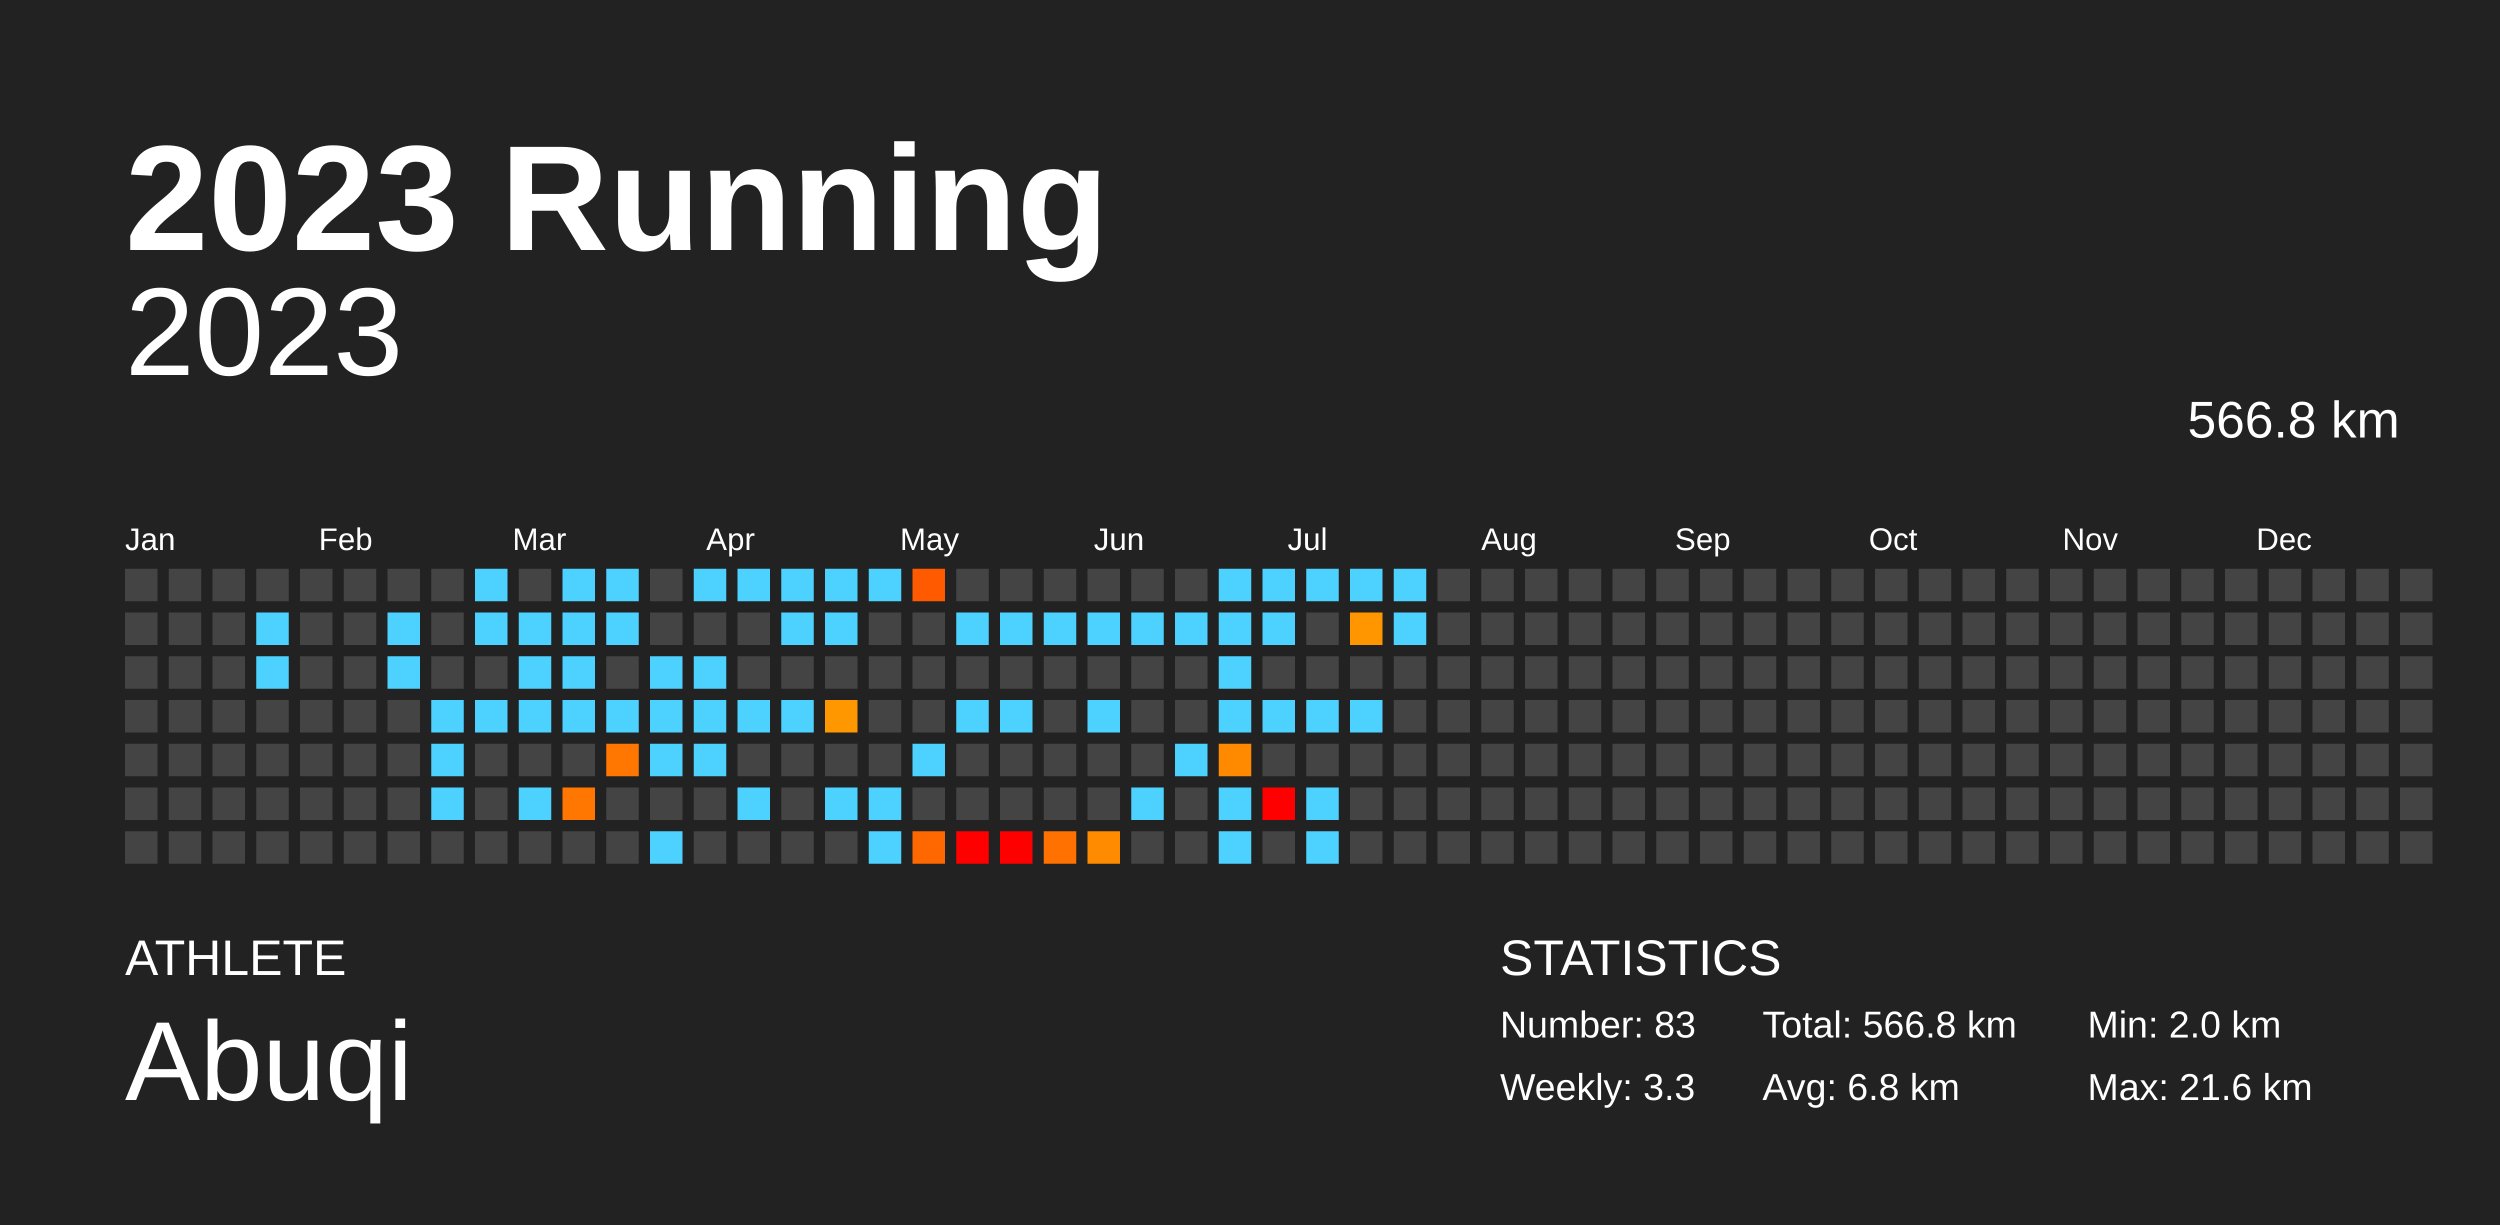
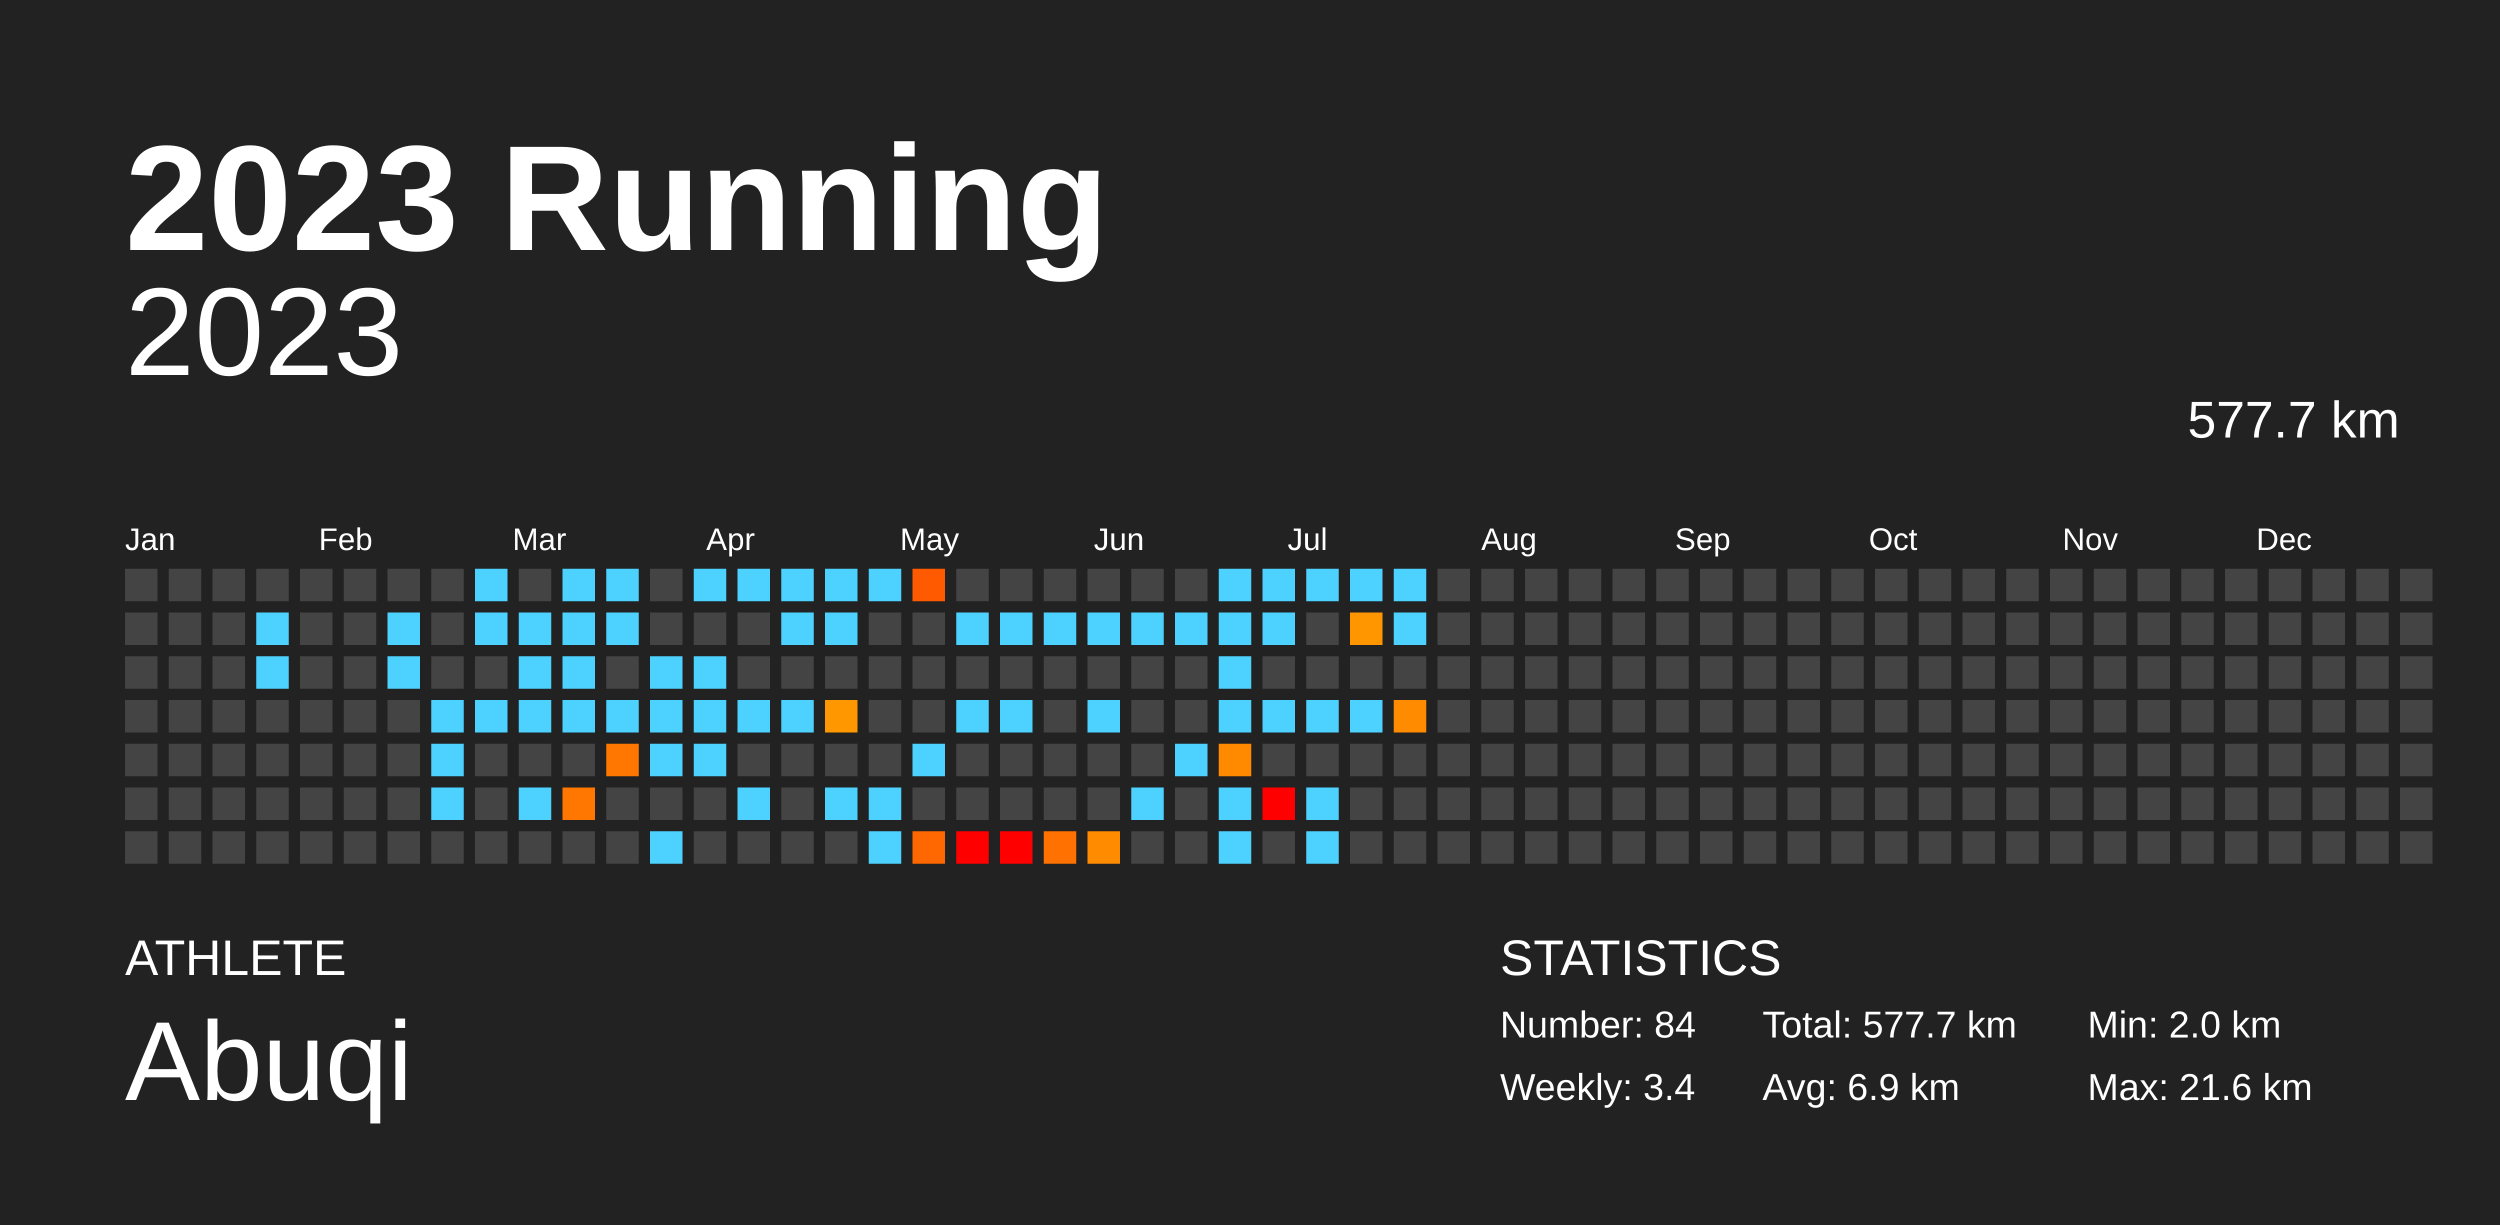
<svg xmlns="http://www.w3.org/2000/svg" baseProfile="full" height="98mm" version="1.1" viewBox="0,0,200,98" width="200mm">
  <defs />
  <rect fill="#222222" height="98" width="200" x="0" y="0" />
  <text fill="#FFFFFF" style="font-size:12px; font-family:Arial; font-weight:bold;" x="10" y="20">2023 Running</text>
  <text fill="#FFFFFF" style="font-size:4px; font-family:Arial" x="10" y="78">ATHLETE</text>
  <text fill="#FFFFFF" style="font-size:9px; font-family:Arial" x="10" y="88">Abuqi</text>
  <text fill="#FFFFFF" style="font-size:4px; font-family:Arial" x="120" y="78">STATISTICS</text>
-   <text fill="#FFFFFF" style="font-size:3px; font-family:Arial" x="120" y="83">Number: 83</text>
-   <text fill="#FFFFFF" style="font-size:3px; font-family:Arial" x="120" y="88">Weekly: 3.3</text>
-   <text fill="#FFFFFF" style="font-size:3px; font-family:Arial" x="141" y="83">Total: 566.8 km</text>
-   <text fill="#FFFFFF" style="font-size:3px; font-family:Arial" x="141" y="88">Avg: 6.8 km</text>
+   <text fill="#FFFFFF" style="font-size:3px; font-family:Arial" x="120" y="83">Number: 84</text>
+   <text fill="#FFFFFF" style="font-size:3px; font-family:Arial" x="120" y="88">Weekly: 3.4</text>
+   <text fill="#FFFFFF" style="font-size:3px; font-family:Arial" x="141" y="83">Total: 577.7 km</text>
+   <text fill="#FFFFFF" style="font-size:3px; font-family:Arial" x="141" y="88">Avg: 6.9 km</text>
  <text fill="#FFFFFF" style="font-size:3px; font-family:Arial" x="167" y="83">Min: 2.0 km</text>
  <text fill="#FFFFFF" style="font-size:3px; font-family:Arial" x="167" y="88">Max: 21.6 km</text>
  <text alignment-baseline="hanging" fill="#FFFFFF" style="font-size:10.0px; font-family:Arial;" x="10" y="30">2023</text>
-   <text alignment-baseline="hanging" fill="#FFFFFF" style="font-size:4.125px; font-family:Arial;" x="175" y="35">566.8 km</text>
+   <text alignment-baseline="hanging" fill="#FFFFFF" style="font-size:4.125px; font-family:Arial;" x="175" y="35">577.7 km</text>
  <text fill="#FFFFFF" style="font-size:2.5px; font-family:Arial" x="10.0" y="44">Jan</text>
  <text fill="#FFFFFF" style="font-size:2.5px; font-family:Arial" x="25.5" y="44">Feb</text>
  <text fill="#FFFFFF" style="font-size:2.5px; font-family:Arial" x="41.0" y="44">Mar</text>
  <text fill="#FFFFFF" style="font-size:2.5px; font-family:Arial" x="56.5" y="44">Apr</text>
  <text fill="#FFFFFF" style="font-size:2.5px; font-family:Arial" x="72.0" y="44">May</text>
  <text fill="#FFFFFF" style="font-size:2.5px; font-family:Arial" x="87.5" y="44">Jun</text>
  <text fill="#FFFFFF" style="font-size:2.5px; font-family:Arial" x="103.0" y="44">Jul</text>
  <text fill="#FFFFFF" style="font-size:2.5px; font-family:Arial" x="118.5" y="44">Aug</text>
  <text fill="#FFFFFF" style="font-size:2.5px; font-family:Arial" x="134.0" y="44">Sep</text>
  <text fill="#FFFFFF" style="font-size:2.5px; font-family:Arial" x="149.5" y="44">Oct</text>
  <text fill="#FFFFFF" style="font-size:2.5px; font-family:Arial" x="165.0" y="44">Nov</text>
  <text fill="#FFFFFF" style="font-size:2.5px; font-family:Arial" x="180.5" y="44">Dec</text>
  <rect fill="#444444" height="2.6" width="2.6" x="10.0" y="45.5" />
  <rect fill="#444444" height="2.6" width="2.6" x="10.0" y="49.0" />
  <rect fill="#444444" height="2.6" width="2.6" x="10.0" y="52.5" />
  <rect fill="#444444" height="2.6" width="2.6" x="10.0" y="56.0" />
  <rect fill="#444444" height="2.6" width="2.6" x="10.0" y="59.5" />
  <rect fill="#444444" height="2.6" width="2.6" x="10.0" y="63.0" />
  <rect fill="#444444" height="2.6" width="2.6" x="10.0" y="66.5" />
  <rect fill="#444444" height="2.6" width="2.6" x="13.5" y="45.5" />
  <rect fill="#444444" height="2.6" width="2.6" x="13.5" y="49.0" />
  <rect fill="#444444" height="2.6" width="2.6" x="13.5" y="52.5" />
  <rect fill="#444444" height="2.6" width="2.6" x="13.5" y="56.0" />
  <rect fill="#444444" height="2.6" width="2.6" x="13.5" y="59.5" />
  <rect fill="#444444" height="2.6" width="2.6" x="13.5" y="63.0" />
  <rect fill="#444444" height="2.6" width="2.6" x="13.5" y="66.5" />
  <rect fill="#444444" height="2.6" width="2.6" x="17.0" y="45.5" />
  <rect fill="#444444" height="2.6" width="2.6" x="17.0" y="49.0" />
  <rect fill="#444444" height="2.6" width="2.6" x="17.0" y="52.5" />
  <rect fill="#444444" height="2.6" width="2.6" x="17.0" y="56.0" />
  <rect fill="#444444" height="2.6" width="2.6" x="17.0" y="59.5" />
  <rect fill="#444444" height="2.6" width="2.6" x="17.0" y="63.0" />
  <rect fill="#444444" height="2.6" width="2.6" x="17.0" y="66.5" />
  <rect fill="#444444" height="2.6" width="2.6" x="20.5" y="45.5" />
  <rect fill="#4dd2ff" height="2.6" width="2.6" x="20.5" y="49.0" />
  <rect fill="#4dd2ff" height="2.6" width="2.6" x="20.5" y="52.5" />
  <rect fill="#444444" height="2.6" width="2.6" x="20.5" y="56.0" />
  <rect fill="#444444" height="2.6" width="2.6" x="20.5" y="59.5" />
  <rect fill="#444444" height="2.6" width="2.6" x="20.5" y="63.0" />
  <rect fill="#444444" height="2.6" width="2.6" x="20.5" y="66.5" />
  <rect fill="#444444" height="2.6" width="2.6" x="24.0" y="45.5" />
  <rect fill="#444444" height="2.6" width="2.6" x="24.0" y="49.0" />
  <rect fill="#444444" height="2.6" width="2.6" x="24.0" y="52.5" />
  <rect fill="#444444" height="2.6" width="2.6" x="24.0" y="56.0" />
  <rect fill="#444444" height="2.6" width="2.6" x="24.0" y="59.5" />
  <rect fill="#444444" height="2.6" width="2.6" x="24.0" y="63.0" />
  <rect fill="#444444" height="2.6" width="2.6" x="24.0" y="66.5" />
  <rect fill="#444444" height="2.6" width="2.6" x="27.5" y="45.5" />
  <rect fill="#444444" height="2.6" width="2.6" x="27.5" y="49.0" />
  <rect fill="#444444" height="2.6" width="2.6" x="27.5" y="52.5" />
  <rect fill="#444444" height="2.6" width="2.6" x="27.5" y="56.0" />
  <rect fill="#444444" height="2.6" width="2.6" x="27.5" y="59.5" />
  <rect fill="#444444" height="2.6" width="2.6" x="27.5" y="63.0" />
  <rect fill="#444444" height="2.6" width="2.6" x="27.5" y="66.5" />
  <rect fill="#444444" height="2.6" width="2.6" x="31.0" y="45.5" />
  <rect fill="#4dd2ff" height="2.6" width="2.6" x="31.0" y="49.0" />
  <rect fill="#4dd2ff" height="2.6" width="2.6" x="31.0" y="52.5" />
  <rect fill="#444444" height="2.6" width="2.6" x="31.0" y="56.0" />
  <rect fill="#444444" height="2.6" width="2.6" x="31.0" y="59.5" />
  <rect fill="#444444" height="2.6" width="2.6" x="31.0" y="63.0" />
  <rect fill="#444444" height="2.6" width="2.6" x="31.0" y="66.5" />
  <rect fill="#444444" height="2.6" width="2.6" x="34.5" y="45.5" />
  <rect fill="#444444" height="2.6" width="2.6" x="34.5" y="49.0" />
  <rect fill="#444444" height="2.6" width="2.6" x="34.5" y="52.5" />
  <rect fill="#4dd2ff" height="2.6" width="2.6" x="34.5" y="56.0" />
  <rect fill="#4dd2ff" height="2.6" width="2.6" x="34.5" y="59.5" />
  <rect fill="#4dd2ff" height="2.6" width="2.6" x="34.5" y="63.0" />
  <rect fill="#444444" height="2.6" width="2.6" x="34.5" y="66.5" />
  <rect fill="#4dd2ff" height="2.6" width="2.6" x="38.0" y="45.5" />
  <rect fill="#4dd2ff" height="2.6" width="2.6" x="38.0" y="49.0" />
  <rect fill="#444444" height="2.6" width="2.6" x="38.0" y="52.5" />
  <rect fill="#4dd2ff" height="2.6" width="2.6" x="38.0" y="56.0" />
  <rect fill="#444444" height="2.6" width="2.6" x="38.0" y="59.5" />
  <rect fill="#444444" height="2.6" width="2.6" x="38.0" y="63.0" />
  <rect fill="#444444" height="2.6" width="2.6" x="38.0" y="66.5" />
  <rect fill="#444444" height="2.6" width="2.6" x="41.5" y="45.5" />
  <rect fill="#4dd2ff" height="2.6" width="2.6" x="41.5" y="49.0" />
  <rect fill="#4dd2ff" height="2.6" width="2.6" x="41.5" y="52.5" />
  <rect fill="#4dd2ff" height="2.6" width="2.6" x="41.5" y="56.0" />
  <rect fill="#444444" height="2.6" width="2.6" x="41.5" y="59.5" />
  <rect fill="#4dd2ff" height="2.6" width="2.6" x="41.5" y="63.0" />
  <rect fill="#444444" height="2.6" width="2.6" x="41.5" y="66.5" />
  <rect fill="#4dd2ff" height="2.6" width="2.6" x="45.0" y="45.5" />
  <rect fill="#4dd2ff" height="2.6" width="2.6" x="45.0" y="49.0" />
  <rect fill="#4dd2ff" height="2.6" width="2.6" x="45.0" y="52.5" />
  <rect fill="#4dd2ff" height="2.6" width="2.6" x="45.0" y="56.0" />
  <rect fill="#444444" height="2.6" width="2.6" x="45.0" y="59.5" />
  <rect fill="#ff7700" height="2.6" width="2.6" x="45.0" y="63.0" />
  <rect fill="#444444" height="2.6" width="2.6" x="45.0" y="66.5" />
  <rect fill="#4dd2ff" height="2.6" width="2.6" x="48.5" y="45.5" />
  <rect fill="#4dd2ff" height="2.6" width="2.6" x="48.5" y="49.0" />
  <rect fill="#444444" height="2.6" width="2.6" x="48.5" y="52.5" />
  <rect fill="#4dd2ff" height="2.6" width="2.6" x="48.5" y="56.0" />
  <rect fill="#ff7700" height="2.6" width="2.6" x="48.5" y="59.5" />
  <rect fill="#444444" height="2.6" width="2.6" x="48.5" y="63.0" />
  <rect fill="#444444" height="2.6" width="2.6" x="48.5" y="66.5" />
  <rect fill="#444444" height="2.6" width="2.6" x="52.0" y="45.5" />
  <rect fill="#444444" height="2.6" width="2.6" x="52.0" y="49.0" />
  <rect fill="#4dd2ff" height="2.6" width="2.6" x="52.0" y="52.5" />
  <rect fill="#4dd2ff" height="2.6" width="2.6" x="52.0" y="56.0" />
  <rect fill="#4dd2ff" height="2.6" width="2.6" x="52.0" y="59.5" />
  <rect fill="#444444" height="2.6" width="2.6" x="52.0" y="63.0" />
  <rect fill="#4dd2ff" height="2.6" width="2.6" x="52.0" y="66.5" />
  <rect fill="#4dd2ff" height="2.6" width="2.6" x="55.5" y="45.5" />
  <rect fill="#444444" height="2.6" width="2.6" x="55.5" y="49.0" />
  <rect fill="#4dd2ff" height="2.6" width="2.6" x="55.5" y="52.5" />
  <rect fill="#4dd2ff" height="2.6" width="2.6" x="55.5" y="56.0" />
  <rect fill="#4dd2ff" height="2.6" width="2.6" x="55.5" y="59.5" />
  <rect fill="#444444" height="2.6" width="2.6" x="55.5" y="63.0" />
  <rect fill="#444444" height="2.6" width="2.6" x="55.5" y="66.5" />
  <rect fill="#4dd2ff" height="2.6" width="2.6" x="59.0" y="45.5" />
  <rect fill="#444444" height="2.6" width="2.6" x="59.0" y="49.0" />
  <rect fill="#444444" height="2.6" width="2.6" x="59.0" y="52.5" />
  <rect fill="#4dd2ff" height="2.6" width="2.6" x="59.0" y="56.0" />
  <rect fill="#444444" height="2.6" width="2.6" x="59.0" y="59.5" />
  <rect fill="#4dd2ff" height="2.6" width="2.6" x="59.0" y="63.0" />
  <rect fill="#444444" height="2.6" width="2.6" x="59.0" y="66.5" />
  <rect fill="#4dd2ff" height="2.6" width="2.6" x="62.5" y="45.5" />
  <rect fill="#4dd2ff" height="2.6" width="2.6" x="62.5" y="49.0" />
  <rect fill="#444444" height="2.6" width="2.6" x="62.5" y="52.5" />
  <rect fill="#4dd2ff" height="2.6" width="2.6" x="62.5" y="56.0" />
  <rect fill="#444444" height="2.6" width="2.6" x="62.5" y="59.5" />
  <rect fill="#444444" height="2.6" width="2.6" x="62.5" y="63.0" />
  <rect fill="#444444" height="2.6" width="2.6" x="62.5" y="66.5" />
  <rect fill="#4dd2ff" height="2.6" width="2.6" x="66.0" y="45.5" />
  <rect fill="#4dd2ff" height="2.6" width="2.6" x="66.0" y="49.0" />
  <rect fill="#444444" height="2.6" width="2.6" x="66.0" y="52.5" />
  <rect fill="#ff9700" height="2.6" width="2.6" x="66.0" y="56.0" />
  <rect fill="#444444" height="2.6" width="2.6" x="66.0" y="59.5" />
  <rect fill="#4dd2ff" height="2.6" width="2.6" x="66.0" y="63.0" />
  <rect fill="#444444" height="2.6" width="2.6" x="66.0" y="66.5" />
  <rect fill="#4dd2ff" height="2.6" width="2.6" x="69.5" y="45.5" />
  <rect fill="#444444" height="2.6" width="2.6" x="69.5" y="49.0" />
  <rect fill="#444444" height="2.6" width="2.6" x="69.5" y="52.5" />
  <rect fill="#444444" height="2.6" width="2.6" x="69.5" y="56.0" />
  <rect fill="#444444" height="2.6" width="2.6" x="69.5" y="59.5" />
  <rect fill="#4dd2ff" height="2.6" width="2.6" x="69.5" y="63.0" />
  <rect fill="#4dd2ff" height="2.6" width="2.6" x="69.5" y="66.5" />
  <rect fill="#ff5a00" height="2.6" width="2.6" x="73.0" y="45.5" />
  <rect fill="#444444" height="2.6" width="2.6" x="73.0" y="49.0" />
  <rect fill="#444444" height="2.6" width="2.6" x="73.0" y="52.5" />
  <rect fill="#444444" height="2.6" width="2.6" x="73.0" y="56.0" />
  <rect fill="#4dd2ff" height="2.6" width="2.6" x="73.0" y="59.5" />
  <rect fill="#444444" height="2.6" width="2.6" x="73.0" y="63.0" />
  <rect fill="#ff6700" height="2.6" width="2.6" x="73.0" y="66.5" />
  <rect fill="#444444" height="2.6" width="2.6" x="76.5" y="45.5" />
  <rect fill="#4dd2ff" height="2.6" width="2.6" x="76.5" y="49.0" />
  <rect fill="#444444" height="2.6" width="2.6" x="76.5" y="52.5" />
  <rect fill="#4dd2ff" height="2.6" width="2.6" x="76.5" y="56.0" />
  <rect fill="#444444" height="2.6" width="2.6" x="76.5" y="59.5" />
  <rect fill="#444444" height="2.6" width="2.6" x="76.5" y="63.0" />
  <rect fill="red" height="2.6" width="2.6" x="76.5" y="66.5" />
  <rect fill="#444444" height="2.6" width="2.6" x="80.0" y="45.5" />
  <rect fill="#4dd2ff" height="2.6" width="2.6" x="80.0" y="49.0" />
  <rect fill="#444444" height="2.6" width="2.6" x="80.0" y="52.5" />
  <rect fill="#4dd2ff" height="2.6" width="2.6" x="80.0" y="56.0" />
  <rect fill="#444444" height="2.6" width="2.6" x="80.0" y="59.5" />
  <rect fill="#444444" height="2.6" width="2.6" x="80.0" y="63.0" />
  <rect fill="red" height="2.6" width="2.6" x="80.0" y="66.5" />
  <rect fill="#444444" height="2.6" width="2.6" x="83.5" y="45.5" />
  <rect fill="#4dd2ff" height="2.6" width="2.6" x="83.5" y="49.0" />
  <rect fill="#444444" height="2.6" width="2.6" x="83.5" y="52.5" />
  <rect fill="#444444" height="2.6" width="2.6" x="83.5" y="56.0" />
  <rect fill="#444444" height="2.6" width="2.6" x="83.5" y="59.5" />
  <rect fill="#444444" height="2.6" width="2.6" x="83.5" y="63.0" />
  <rect fill="#ff7100" height="2.6" width="2.6" x="83.5" y="66.5" />
  <rect fill="#444444" height="2.6" width="2.6" x="87.0" y="45.5" />
  <rect fill="#4dd2ff" height="2.6" width="2.6" x="87.0" y="49.0" />
  <rect fill="#444444" height="2.6" width="2.6" x="87.0" y="52.5" />
  <rect fill="#4dd2ff" height="2.6" width="2.6" x="87.0" y="56.0" />
  <rect fill="#444444" height="2.6" width="2.6" x="87.0" y="59.5" />
  <rect fill="#444444" height="2.6" width="2.6" x="87.0" y="63.0" />
  <rect fill="#ff8c00" height="2.6" width="2.6" x="87.0" y="66.5" />
  <rect fill="#444444" height="2.6" width="2.6" x="90.5" y="45.5" />
  <rect fill="#4dd2ff" height="2.6" width="2.6" x="90.5" y="49.0" />
  <rect fill="#444444" height="2.6" width="2.6" x="90.5" y="52.5" />
  <rect fill="#444444" height="2.6" width="2.6" x="90.5" y="56.0" />
  <rect fill="#444444" height="2.6" width="2.6" x="90.5" y="59.5" />
  <rect fill="#4dd2ff" height="2.6" width="2.6" x="90.5" y="63.0" />
  <rect fill="#444444" height="2.6" width="2.6" x="90.5" y="66.5" />
  <rect fill="#444444" height="2.6" width="2.6" x="94.0" y="45.5" />
  <rect fill="#4dd2ff" height="2.6" width="2.6" x="94.0" y="49.0" />
  <rect fill="#444444" height="2.6" width="2.6" x="94.0" y="52.5" />
  <rect fill="#444444" height="2.6" width="2.6" x="94.0" y="56.0" />
  <rect fill="#4dd2ff" height="2.6" width="2.6" x="94.0" y="59.5" />
  <rect fill="#444444" height="2.6" width="2.6" x="94.0" y="63.0" />
  <rect fill="#444444" height="2.6" width="2.6" x="94.0" y="66.5" />
  <rect fill="#4dd2ff" height="2.6" width="2.6" x="97.5" y="45.5" />
  <rect fill="#4dd2ff" height="2.6" width="2.6" x="97.5" y="49.0" />
  <rect fill="#4dd2ff" height="2.6" width="2.6" x="97.5" y="52.5" />
  <rect fill="#4dd2ff" height="2.6" width="2.6" x="97.5" y="56.0" />
  <rect fill="#ff8a00" height="2.6" width="2.6" x="97.5" y="59.5" />
  <rect fill="#4dd2ff" height="2.6" width="2.6" x="97.5" y="63.0" />
  <rect fill="#4dd2ff" height="2.6" width="2.6" x="97.5" y="66.5" />
  <rect fill="#4dd2ff" height="2.6" width="2.6" x="101.0" y="45.5" />
  <rect fill="#4dd2ff" height="2.6" width="2.6" x="101.0" y="49.0" />
  <rect fill="#444444" height="2.6" width="2.6" x="101.0" y="52.5" />
  <rect fill="#4dd2ff" height="2.6" width="2.6" x="101.0" y="56.0" />
  <rect fill="#444444" height="2.6" width="2.6" x="101.0" y="59.5" />
  <rect fill="red" height="2.6" width="2.6" x="101.0" y="63.0" />
  <rect fill="#444444" height="2.6" width="2.6" x="101.0" y="66.5" />
  <rect fill="#4dd2ff" height="2.6" width="2.6" x="104.5" y="45.5" />
  <rect fill="#444444" height="2.6" width="2.6" x="104.5" y="49.0" />
  <rect fill="#444444" height="2.6" width="2.6" x="104.5" y="52.5" />
  <rect fill="#4dd2ff" height="2.6" width="2.6" x="104.5" y="56.0" />
  <rect fill="#444444" height="2.6" width="2.6" x="104.5" y="59.5" />
  <rect fill="#4dd2ff" height="2.6" width="2.6" x="104.5" y="63.0" />
  <rect fill="#4dd2ff" height="2.6" width="2.6" x="104.5" y="66.5" />
  <rect fill="#4dd2ff" height="2.6" width="2.6" x="108.0" y="45.5" />
  <rect fill="#ff9600" height="2.6" width="2.6" x="108.0" y="49.0" />
  <rect fill="#444444" height="2.6" width="2.6" x="108.0" y="52.5" />
  <rect fill="#4dd2ff" height="2.6" width="2.6" x="108.0" y="56.0" />
  <rect fill="#444444" height="2.6" width="2.6" x="108.0" y="59.5" />
  <rect fill="#444444" height="2.6" width="2.6" x="108.0" y="63.0" />
  <rect fill="#444444" height="2.6" width="2.6" x="108.0" y="66.5" />
  <rect fill="#4dd2ff" height="2.6" width="2.6" x="111.5" y="45.5" />
  <rect fill="#4dd2ff" height="2.6" width="2.6" x="111.5" y="49.0" />
  <rect fill="#444444" height="2.6" width="2.6" x="111.5" y="52.5" />
-   <rect fill="#444444" height="2.6" width="2.6" x="111.5" y="56.0" />
+   <rect fill="#ff8b00" height="2.6" width="2.6" x="111.5" y="56.0" />
  <rect fill="#444444" height="2.6" width="2.6" x="111.5" y="59.5" />
  <rect fill="#444444" height="2.6" width="2.6" x="111.5" y="63.0" />
  <rect fill="#444444" height="2.6" width="2.6" x="111.5" y="66.5" />
  <rect fill="#444444" height="2.6" width="2.6" x="115.0" y="45.5" />
  <rect fill="#444444" height="2.6" width="2.6" x="115.0" y="49.0" />
  <rect fill="#444444" height="2.6" width="2.6" x="115.0" y="52.5" />
  <rect fill="#444444" height="2.6" width="2.6" x="115.0" y="56.0" />
  <rect fill="#444444" height="2.6" width="2.6" x="115.0" y="59.5" />
  <rect fill="#444444" height="2.6" width="2.6" x="115.0" y="63.0" />
  <rect fill="#444444" height="2.6" width="2.6" x="115.0" y="66.5" />
  <rect fill="#444444" height="2.6" width="2.6" x="118.5" y="45.5" />
  <rect fill="#444444" height="2.6" width="2.6" x="118.5" y="49.0" />
  <rect fill="#444444" height="2.6" width="2.6" x="118.5" y="52.5" />
  <rect fill="#444444" height="2.6" width="2.6" x="118.5" y="56.0" />
  <rect fill="#444444" height="2.6" width="2.6" x="118.5" y="59.5" />
  <rect fill="#444444" height="2.6" width="2.6" x="118.5" y="63.0" />
  <rect fill="#444444" height="2.6" width="2.6" x="118.5" y="66.5" />
  <rect fill="#444444" height="2.6" width="2.6" x="122.0" y="45.5" />
  <rect fill="#444444" height="2.6" width="2.6" x="122.0" y="49.0" />
  <rect fill="#444444" height="2.6" width="2.6" x="122.0" y="52.5" />
  <rect fill="#444444" height="2.6" width="2.6" x="122.0" y="56.0" />
  <rect fill="#444444" height="2.6" width="2.6" x="122.0" y="59.5" />
  <rect fill="#444444" height="2.6" width="2.6" x="122.0" y="63.0" />
  <rect fill="#444444" height="2.6" width="2.6" x="122.0" y="66.5" />
  <rect fill="#444444" height="2.6" width="2.6" x="125.5" y="45.5" />
  <rect fill="#444444" height="2.6" width="2.6" x="125.5" y="49.0" />
  <rect fill="#444444" height="2.6" width="2.6" x="125.5" y="52.5" />
  <rect fill="#444444" height="2.6" width="2.6" x="125.5" y="56.0" />
  <rect fill="#444444" height="2.6" width="2.6" x="125.5" y="59.5" />
  <rect fill="#444444" height="2.6" width="2.6" x="125.5" y="63.0" />
  <rect fill="#444444" height="2.6" width="2.6" x="125.5" y="66.5" />
  <rect fill="#444444" height="2.6" width="2.6" x="129.0" y="45.5" />
  <rect fill="#444444" height="2.6" width="2.6" x="129.0" y="49.0" />
  <rect fill="#444444" height="2.6" width="2.6" x="129.0" y="52.5" />
  <rect fill="#444444" height="2.6" width="2.6" x="129.0" y="56.0" />
  <rect fill="#444444" height="2.6" width="2.6" x="129.0" y="59.5" />
  <rect fill="#444444" height="2.6" width="2.6" x="129.0" y="63.0" />
  <rect fill="#444444" height="2.6" width="2.6" x="129.0" y="66.5" />
  <rect fill="#444444" height="2.6" width="2.6" x="132.5" y="45.5" />
  <rect fill="#444444" height="2.6" width="2.6" x="132.5" y="49.0" />
  <rect fill="#444444" height="2.6" width="2.6" x="132.5" y="52.5" />
  <rect fill="#444444" height="2.6" width="2.6" x="132.5" y="56.0" />
  <rect fill="#444444" height="2.6" width="2.6" x="132.5" y="59.5" />
  <rect fill="#444444" height="2.6" width="2.6" x="132.5" y="63.0" />
  <rect fill="#444444" height="2.6" width="2.6" x="132.5" y="66.5" />
  <rect fill="#444444" height="2.6" width="2.6" x="136.0" y="45.5" />
  <rect fill="#444444" height="2.6" width="2.6" x="136.0" y="49.0" />
  <rect fill="#444444" height="2.6" width="2.6" x="136.0" y="52.5" />
  <rect fill="#444444" height="2.6" width="2.6" x="136.0" y="56.0" />
  <rect fill="#444444" height="2.6" width="2.6" x="136.0" y="59.5" />
  <rect fill="#444444" height="2.6" width="2.6" x="136.0" y="63.0" />
  <rect fill="#444444" height="2.6" width="2.6" x="136.0" y="66.5" />
  <rect fill="#444444" height="2.6" width="2.6" x="139.5" y="45.5" />
  <rect fill="#444444" height="2.6" width="2.6" x="139.5" y="49.0" />
  <rect fill="#444444" height="2.6" width="2.6" x="139.5" y="52.5" />
  <rect fill="#444444" height="2.6" width="2.6" x="139.5" y="56.0" />
  <rect fill="#444444" height="2.6" width="2.6" x="139.5" y="59.5" />
  <rect fill="#444444" height="2.6" width="2.6" x="139.5" y="63.0" />
  <rect fill="#444444" height="2.6" width="2.6" x="139.5" y="66.5" />
  <rect fill="#444444" height="2.6" width="2.6" x="143.0" y="45.5" />
  <rect fill="#444444" height="2.6" width="2.6" x="143.0" y="49.0" />
  <rect fill="#444444" height="2.6" width="2.6" x="143.0" y="52.5" />
  <rect fill="#444444" height="2.6" width="2.6" x="143.0" y="56.0" />
  <rect fill="#444444" height="2.6" width="2.6" x="143.0" y="59.5" />
  <rect fill="#444444" height="2.6" width="2.6" x="143.0" y="63.0" />
  <rect fill="#444444" height="2.6" width="2.6" x="143.0" y="66.5" />
  <rect fill="#444444" height="2.6" width="2.6" x="146.5" y="45.5" />
  <rect fill="#444444" height="2.6" width="2.6" x="146.5" y="49.0" />
  <rect fill="#444444" height="2.6" width="2.6" x="146.5" y="52.5" />
  <rect fill="#444444" height="2.6" width="2.6" x="146.5" y="56.0" />
  <rect fill="#444444" height="2.6" width="2.6" x="146.5" y="59.5" />
  <rect fill="#444444" height="2.6" width="2.6" x="146.5" y="63.0" />
  <rect fill="#444444" height="2.6" width="2.6" x="146.5" y="66.5" />
  <rect fill="#444444" height="2.6" width="2.6" x="150.0" y="45.5" />
  <rect fill="#444444" height="2.6" width="2.6" x="150.0" y="49.0" />
  <rect fill="#444444" height="2.6" width="2.6" x="150.0" y="52.5" />
  <rect fill="#444444" height="2.6" width="2.6" x="150.0" y="56.0" />
  <rect fill="#444444" height="2.6" width="2.6" x="150.0" y="59.5" />
  <rect fill="#444444" height="2.6" width="2.6" x="150.0" y="63.0" />
  <rect fill="#444444" height="2.6" width="2.6" x="150.0" y="66.5" />
  <rect fill="#444444" height="2.6" width="2.6" x="153.5" y="45.5" />
  <rect fill="#444444" height="2.6" width="2.6" x="153.5" y="49.0" />
  <rect fill="#444444" height="2.6" width="2.6" x="153.5" y="52.5" />
  <rect fill="#444444" height="2.6" width="2.6" x="153.5" y="56.0" />
  <rect fill="#444444" height="2.6" width="2.6" x="153.5" y="59.5" />
  <rect fill="#444444" height="2.6" width="2.6" x="153.5" y="63.0" />
  <rect fill="#444444" height="2.6" width="2.6" x="153.5" y="66.5" />
  <rect fill="#444444" height="2.6" width="2.6" x="157.0" y="45.5" />
  <rect fill="#444444" height="2.6" width="2.6" x="157.0" y="49.0" />
  <rect fill="#444444" height="2.6" width="2.6" x="157.0" y="52.5" />
  <rect fill="#444444" height="2.6" width="2.6" x="157.0" y="56.0" />
  <rect fill="#444444" height="2.6" width="2.6" x="157.0" y="59.5" />
  <rect fill="#444444" height="2.6" width="2.6" x="157.0" y="63.0" />
  <rect fill="#444444" height="2.6" width="2.6" x="157.0" y="66.5" />
  <rect fill="#444444" height="2.6" width="2.6" x="160.5" y="45.5" />
  <rect fill="#444444" height="2.6" width="2.6" x="160.5" y="49.0" />
  <rect fill="#444444" height="2.6" width="2.6" x="160.5" y="52.5" />
  <rect fill="#444444" height="2.6" width="2.6" x="160.5" y="56.0" />
  <rect fill="#444444" height="2.6" width="2.6" x="160.5" y="59.5" />
  <rect fill="#444444" height="2.6" width="2.6" x="160.5" y="63.0" />
  <rect fill="#444444" height="2.6" width="2.6" x="160.5" y="66.5" />
  <rect fill="#444444" height="2.6" width="2.6" x="164.0" y="45.5" />
  <rect fill="#444444" height="2.6" width="2.6" x="164.0" y="49.0" />
  <rect fill="#444444" height="2.6" width="2.6" x="164.0" y="52.5" />
  <rect fill="#444444" height="2.6" width="2.6" x="164.0" y="56.0" />
  <rect fill="#444444" height="2.6" width="2.6" x="164.0" y="59.5" />
  <rect fill="#444444" height="2.6" width="2.6" x="164.0" y="63.0" />
  <rect fill="#444444" height="2.6" width="2.6" x="164.0" y="66.5" />
  <rect fill="#444444" height="2.6" width="2.6" x="167.5" y="45.5" />
  <rect fill="#444444" height="2.6" width="2.6" x="167.5" y="49.0" />
  <rect fill="#444444" height="2.6" width="2.6" x="167.5" y="52.5" />
  <rect fill="#444444" height="2.6" width="2.6" x="167.5" y="56.0" />
  <rect fill="#444444" height="2.6" width="2.6" x="167.5" y="59.5" />
  <rect fill="#444444" height="2.6" width="2.6" x="167.5" y="63.0" />
  <rect fill="#444444" height="2.6" width="2.6" x="167.5" y="66.5" />
  <rect fill="#444444" height="2.6" width="2.6" x="171.0" y="45.5" />
  <rect fill="#444444" height="2.6" width="2.6" x="171.0" y="49.0" />
  <rect fill="#444444" height="2.6" width="2.6" x="171.0" y="52.5" />
  <rect fill="#444444" height="2.6" width="2.6" x="171.0" y="56.0" />
  <rect fill="#444444" height="2.6" width="2.6" x="171.0" y="59.5" />
  <rect fill="#444444" height="2.6" width="2.6" x="171.0" y="63.0" />
  <rect fill="#444444" height="2.6" width="2.6" x="171.0" y="66.5" />
  <rect fill="#444444" height="2.6" width="2.6" x="174.5" y="45.5" />
  <rect fill="#444444" height="2.6" width="2.6" x="174.5" y="49.0" />
  <rect fill="#444444" height="2.6" width="2.6" x="174.5" y="52.5" />
  <rect fill="#444444" height="2.6" width="2.6" x="174.5" y="56.0" />
  <rect fill="#444444" height="2.6" width="2.6" x="174.5" y="59.5" />
  <rect fill="#444444" height="2.6" width="2.6" x="174.5" y="63.0" />
  <rect fill="#444444" height="2.6" width="2.6" x="174.5" y="66.5" />
  <rect fill="#444444" height="2.6" width="2.6" x="178.0" y="45.5" />
  <rect fill="#444444" height="2.6" width="2.6" x="178.0" y="49.0" />
  <rect fill="#444444" height="2.6" width="2.6" x="178.0" y="52.5" />
  <rect fill="#444444" height="2.6" width="2.6" x="178.0" y="56.0" />
  <rect fill="#444444" height="2.6" width="2.6" x="178.0" y="59.5" />
  <rect fill="#444444" height="2.6" width="2.6" x="178.0" y="63.0" />
  <rect fill="#444444" height="2.6" width="2.6" x="178.0" y="66.5" />
  <rect fill="#444444" height="2.6" width="2.6" x="181.5" y="45.5" />
  <rect fill="#444444" height="2.6" width="2.6" x="181.5" y="49.0" />
  <rect fill="#444444" height="2.6" width="2.6" x="181.5" y="52.5" />
  <rect fill="#444444" height="2.6" width="2.6" x="181.5" y="56.0" />
  <rect fill="#444444" height="2.6" width="2.6" x="181.5" y="59.5" />
  <rect fill="#444444" height="2.6" width="2.6" x="181.5" y="63.0" />
  <rect fill="#444444" height="2.6" width="2.6" x="181.5" y="66.5" />
  <rect fill="#444444" height="2.6" width="2.6" x="185.0" y="45.5" />
  <rect fill="#444444" height="2.6" width="2.6" x="185.0" y="49.0" />
  <rect fill="#444444" height="2.6" width="2.6" x="185.0" y="52.5" />
  <rect fill="#444444" height="2.6" width="2.6" x="185.0" y="56.0" />
  <rect fill="#444444" height="2.6" width="2.6" x="185.0" y="59.5" />
  <rect fill="#444444" height="2.6" width="2.6" x="185.0" y="63.0" />
  <rect fill="#444444" height="2.6" width="2.6" x="185.0" y="66.5" />
  <rect fill="#444444" height="2.6" width="2.6" x="188.5" y="45.5" />
  <rect fill="#444444" height="2.6" width="2.6" x="188.5" y="49.0" />
  <rect fill="#444444" height="2.6" width="2.6" x="188.5" y="52.5" />
  <rect fill="#444444" height="2.6" width="2.6" x="188.5" y="56.0" />
  <rect fill="#444444" height="2.6" width="2.6" x="188.5" y="59.5" />
  <rect fill="#444444" height="2.6" width="2.6" x="188.5" y="63.0" />
  <rect fill="#444444" height="2.6" width="2.6" x="188.5" y="66.5" />
  <rect fill="#444444" height="2.6" width="2.6" x="192.0" y="45.5" />
  <rect fill="#444444" height="2.6" width="2.6" x="192.0" y="49.0" />
  <rect fill="#444444" height="2.6" width="2.6" x="192.0" y="52.5" />
  <rect fill="#444444" height="2.6" width="2.6" x="192.0" y="56.0" />
  <rect fill="#444444" height="2.6" width="2.6" x="192.0" y="59.5" />
  <rect fill="#444444" height="2.6" width="2.6" x="192.0" y="63.0" />
  <rect fill="#444444" height="2.6" width="2.6" x="192.0" y="66.5" />
</svg>
